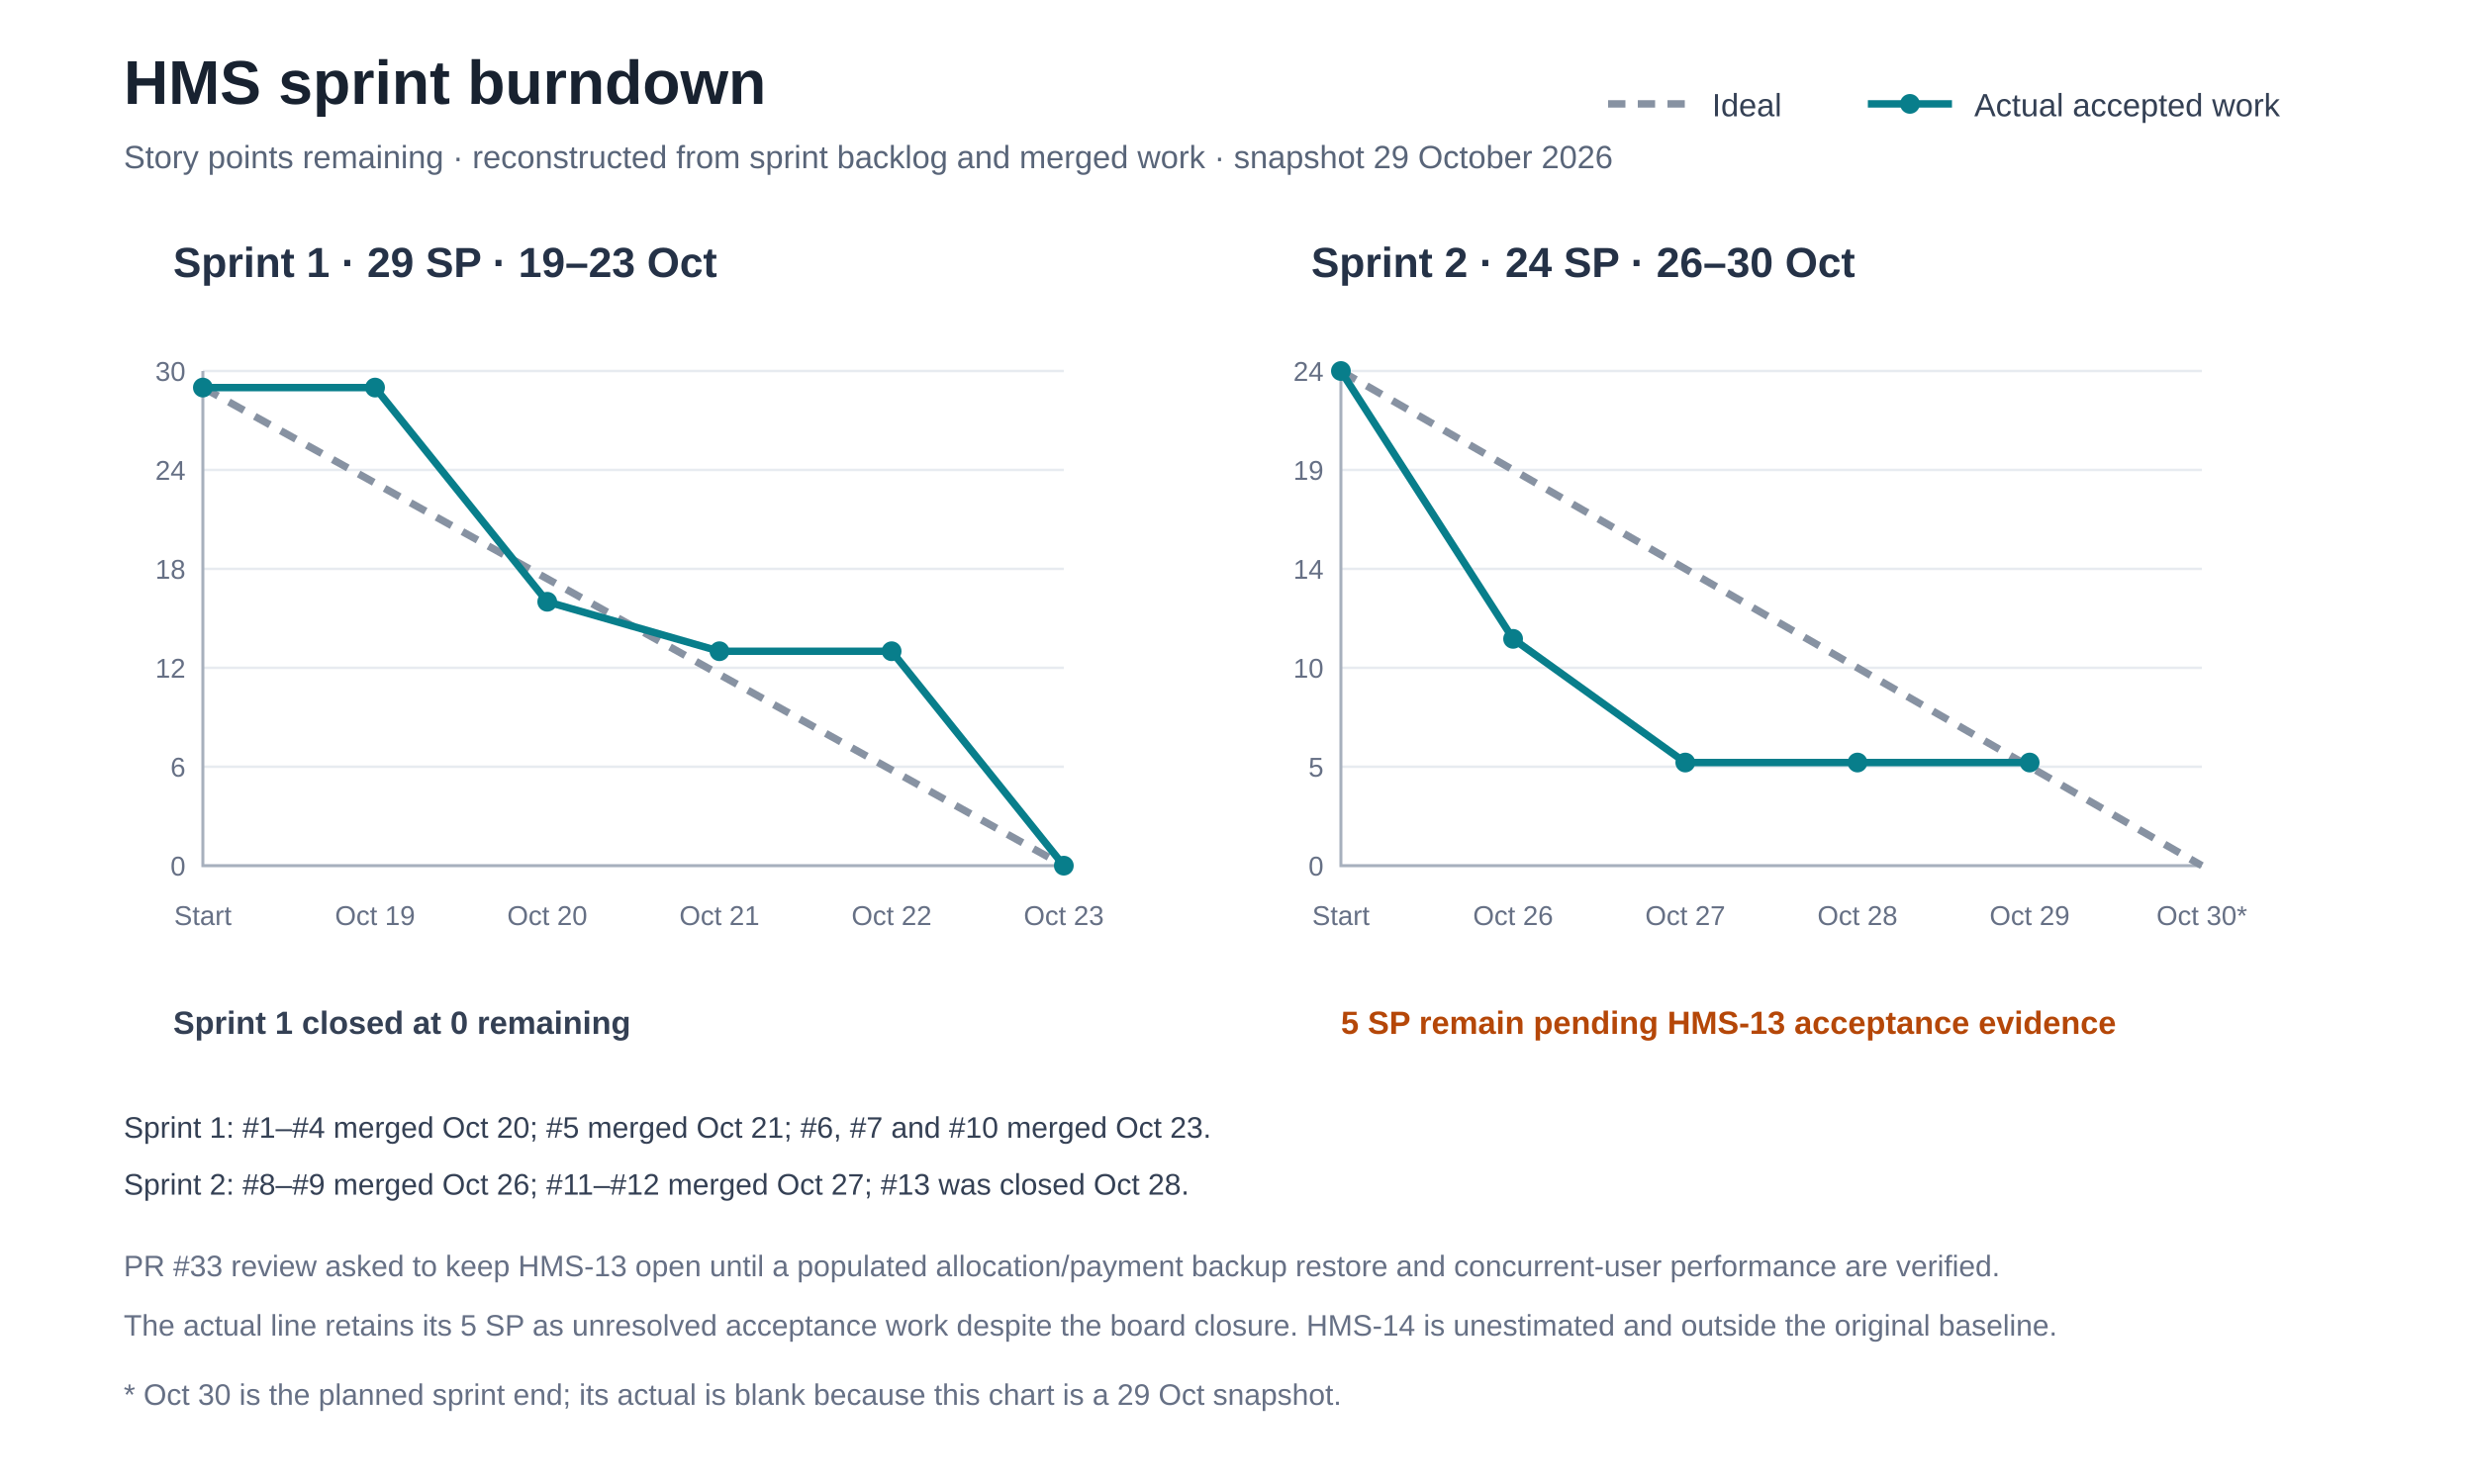
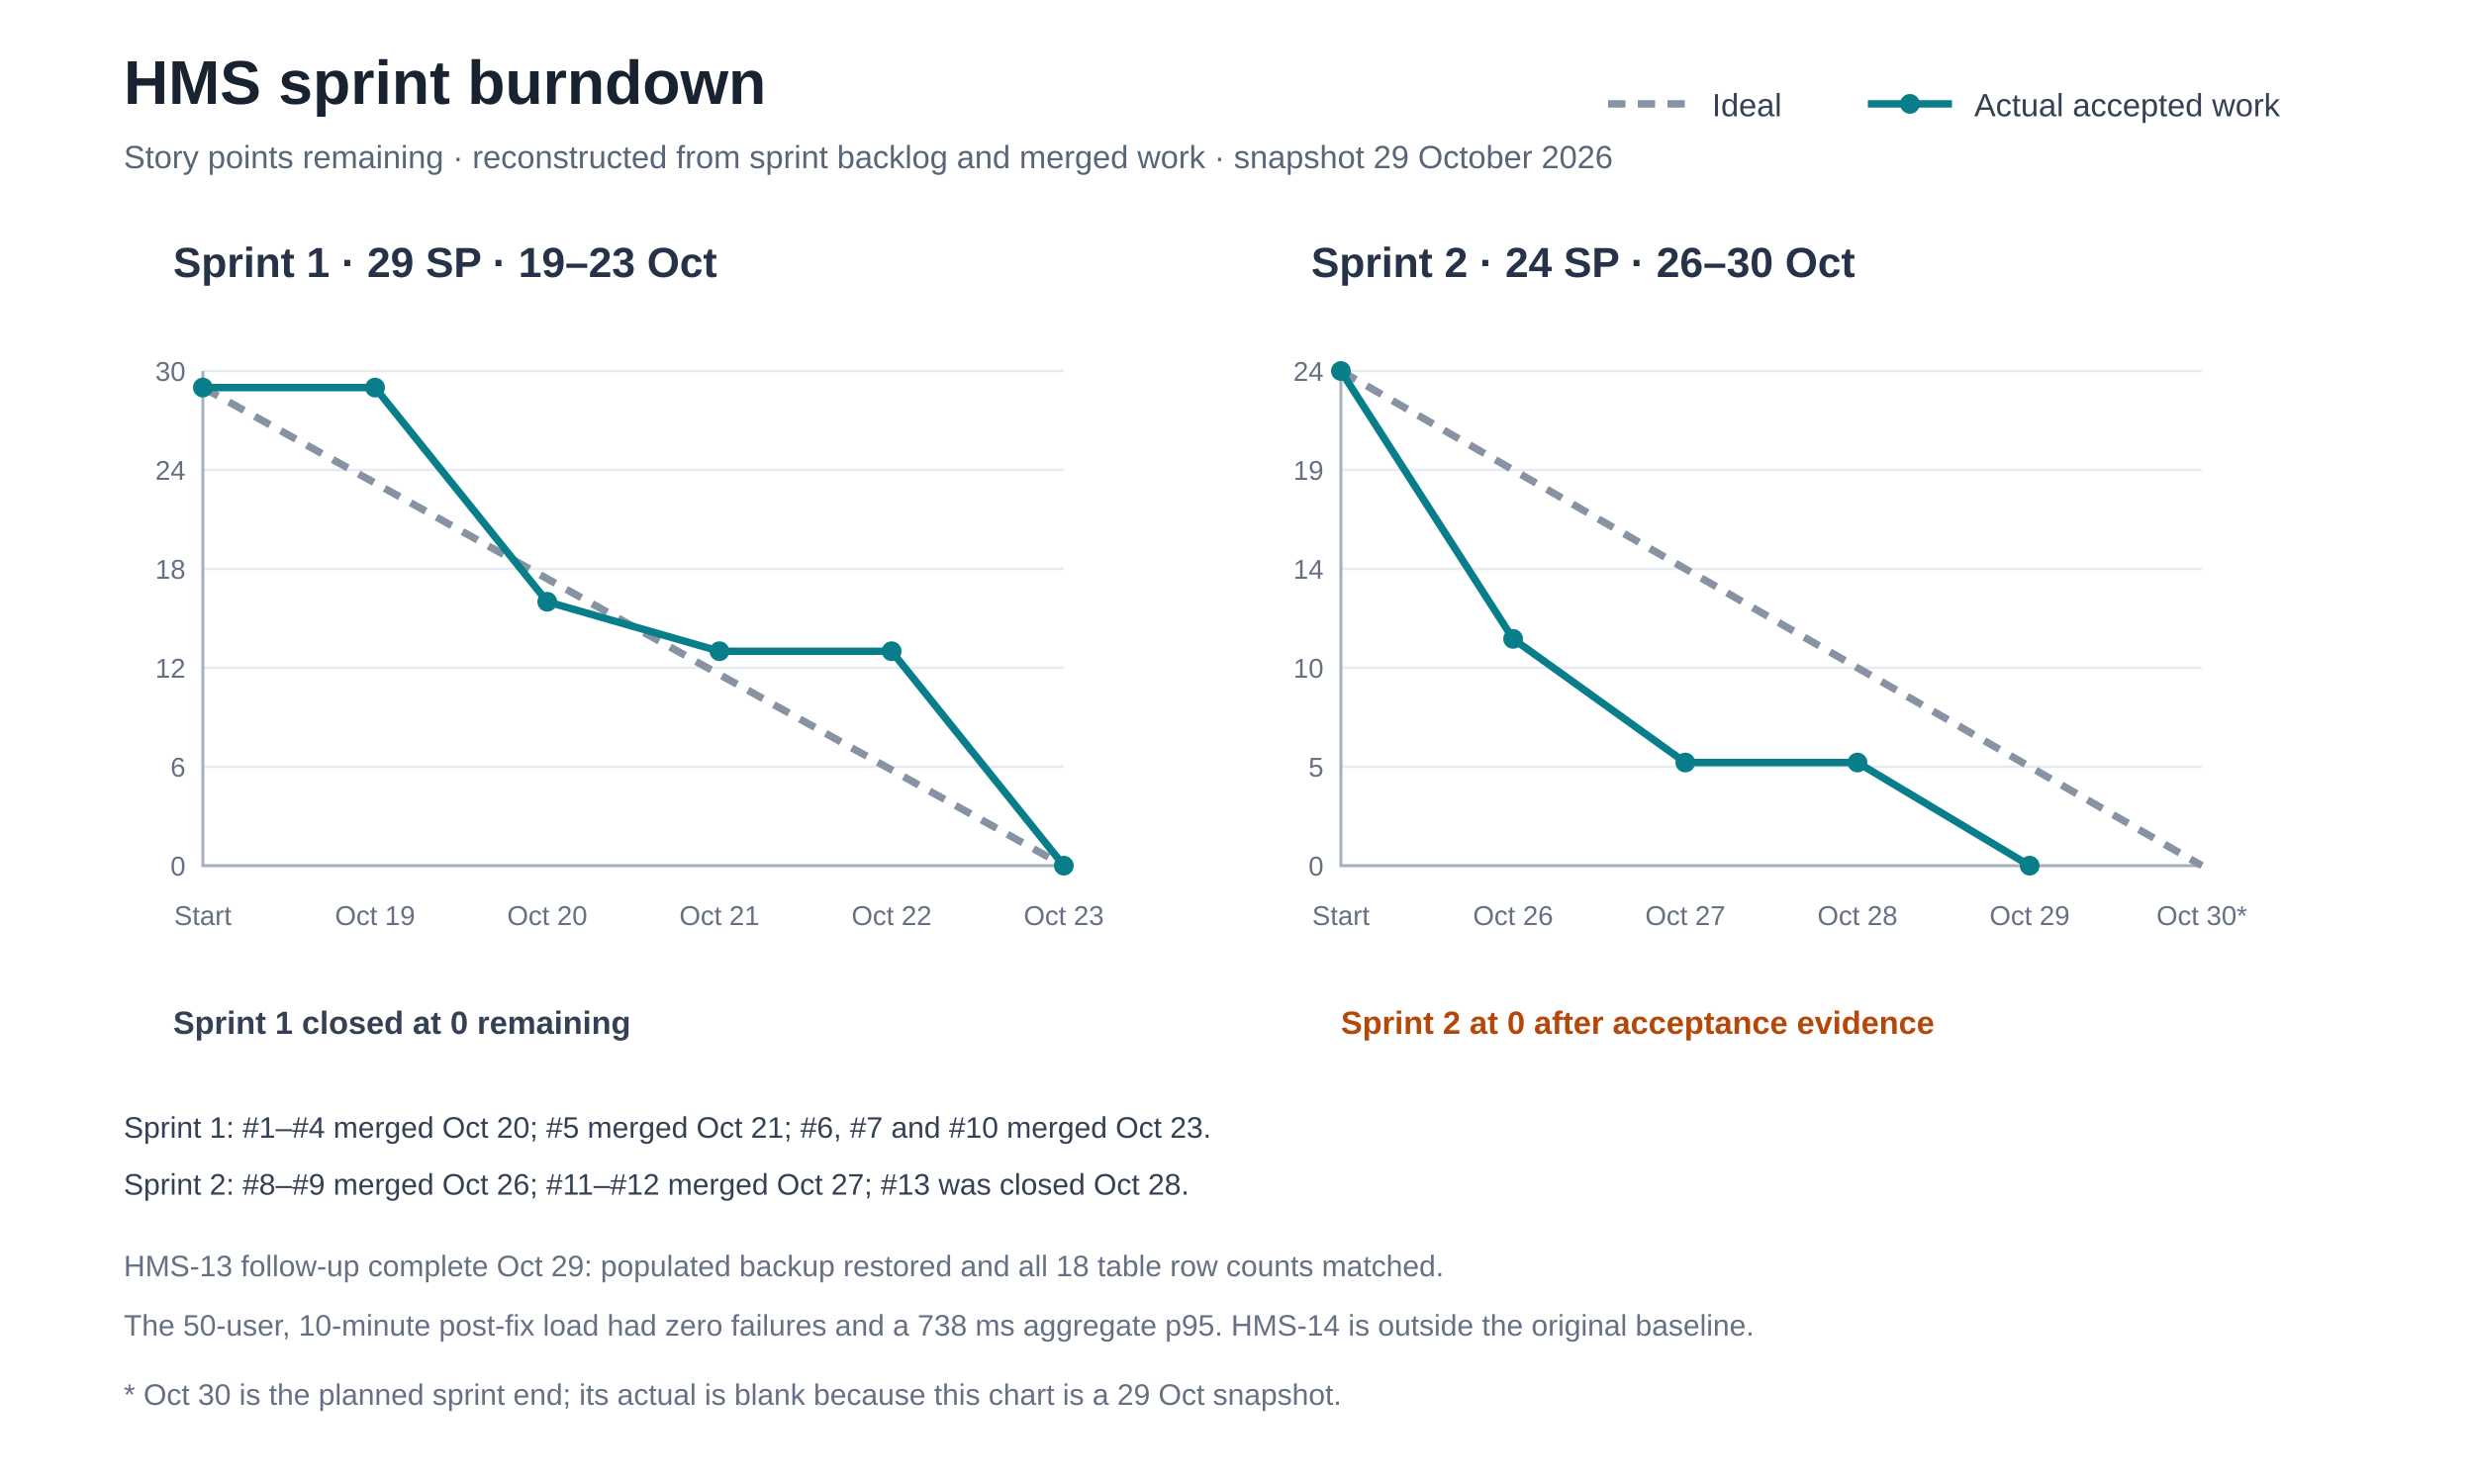
<svg xmlns="http://www.w3.org/2000/svg" width="1000" height="600" viewBox="0 0 1000 600" role="img" aria-labelledby="title desc">
  <rect width="1000" height="600" fill="#fff" />
  <text x="50" y="42" font-family="Arial,sans-serif" font-size="25" font-weight="700" fill="#182230">HMS sprint burndown</text>
  <text x="50" y="68" font-family="Arial,sans-serif" font-size="13" fill="#596579">Story points remaining · reconstructed from sprint backlog and merged work · snapshot 29 October 2026</text>
  <line x1="650" y1="42" x2="684" y2="42" stroke="#8792a2" stroke-width="3" stroke-dasharray="7 5" />
  <text x="692" y="47" font-family="Arial,sans-serif" font-size="13" fill="#344054">Ideal</text>
  <line x1="755" y1="42" x2="789" y2="42" stroke="#087e8b" stroke-width="3" />
  <circle cx="772" cy="42" r="4" fill="#087e8b" />
  <text x="798" y="47" font-family="Arial,sans-serif" font-size="13" fill="#344054">Actual accepted work</text>
  <text x="70" y="112" font-family="Arial,sans-serif" font-size="17" font-weight="700" fill="#253247">Sprint 1 · 29 SP · 19–23 Oct</text>
  <text x="530" y="112" font-family="Arial,sans-serif" font-size="17" font-weight="700" fill="#253247">Sprint 2 · 24 SP · 26–30 Oct</text>
  <g stroke="#e7ebf0">
    <path d="M82 150H430 M82 190H430 M82 230H430 M82 270H430 M82 310H430 M82 350H430 M542 150H890 M542 190H890 M542 230H890 M542 270H890 M542 310H890 M542 350H890" />
  </g>
  <g font-family="Arial,sans-serif" font-size="11" fill="#667085" text-anchor="end">
    <text x="75" y="154">30</text>
    <text x="75" y="194">24</text>
    <text x="75" y="234">18</text>
    <text x="75" y="274">12</text>
    <text x="75" y="314">6</text>
    <text x="75" y="354">0</text>
    <text x="535" y="154">24</text>
    <text x="535" y="194">19</text>
    <text x="535" y="234">14</text>
    <text x="535" y="274">10</text>
    <text x="535" y="314">5</text>
    <text x="535" y="354">0</text>
  </g>
  <g stroke="#a7b0bd" stroke-width="1.2" fill="none">
    <path d="M82 150V350H430 M542 150V350H890" />
  </g>
  <polyline points="82,156.7 151.6,195.3 221.2,234 290.8,272.7 360.4,311.3 430,350" fill="none" stroke="#8792a2" stroke-width="3" stroke-dasharray="7 5" />
  <polyline points="82,156.7 151.6,156.7 221.2,243.3 290.8,263.3 360.4,263.3 430,350" fill="none" stroke="#087e8b" stroke-width="3" />
  <g fill="#087e8b">
    <circle cx="82" cy="156.7" r="4" />
    <circle cx="151.6" cy="156.7" r="4" />
    <circle cx="221.2" cy="243.3" r="4" />
    <circle cx="290.8" cy="263.3" r="4" />
    <circle cx="360.4" cy="263.3" r="4" />
    <circle cx="430" cy="350" r="4" />
  </g>
  <polyline points="542,150 611.6,190 681.2,230 750.8,270 820.4,310 890,350" fill="none" stroke="#8792a2" stroke-width="3" stroke-dasharray="7 5" />
-   <polyline points="542,150 611.6,258.3 681.2,308.3 750.8,308.3 820.4,308.3" fill="none" stroke="#087e8b" stroke-width="3" />
+   <polyline points="542,150 611.6,258.3 681.2,308.3 750.8,308.3 820.4,350" fill="none" stroke="#087e8b" stroke-width="3" />
  <g fill="#087e8b">
    <circle cx="542" cy="150" r="4" />
    <circle cx="611.6" cy="258.3" r="4" />
    <circle cx="681.2" cy="308.3" r="4" />
    <circle cx="750.8" cy="308.3" r="4" />
-     <circle cx="820.4" cy="308.3" r="4" />
+     <circle cx="820.4" cy="350" r="4" />
  </g>
  <g font-family="Arial,sans-serif" font-size="11" fill="#667085" text-anchor="middle">
    <text x="82" y="374">Start</text>
    <text x="151.6" y="374">Oct 19</text>
    <text x="221.2" y="374">Oct 20</text>
    <text x="290.8" y="374">Oct 21</text>
    <text x="360.4" y="374">Oct 22</text>
    <text x="430" y="374">Oct 23</text>
    <text x="542" y="374">Start</text>
    <text x="611.6" y="374">Oct 26</text>
    <text x="681.2" y="374">Oct 27</text>
    <text x="750.8" y="374">Oct 28</text>
    <text x="820.4" y="374">Oct 29</text>
    <text x="890" y="374">Oct 30*</text>
  </g>
  <text x="70" y="418" font-family="Arial,sans-serif" font-size="13" font-weight="700" fill="#344054">Sprint 1 closed at 0 remaining</text>
-   <text x="542" y="418" font-family="Arial,sans-serif" font-size="13" font-weight="700" fill="#b54708">5 SP remain pending HMS-13 acceptance evidence</text>
+   <text x="542" y="418" font-family="Arial,sans-serif" font-size="13" font-weight="700" fill="#b54708">Sprint 2 at 0 after acceptance evidence</text>
  <text x="50" y="460" font-family="Arial,sans-serif" font-size="12" fill="#344054">Sprint 1: #1–#4 merged Oct 20; #5 merged Oct 21; #6, #7 and #10 merged Oct 23.</text>
  <text x="50" y="483" font-family="Arial,sans-serif" font-size="12" fill="#344054">Sprint 2: #8–#9 merged Oct 26; #11–#12 merged Oct 27; #13 was closed Oct 28.</text>
-   <text x="50" y="516" font-family="Arial,sans-serif" font-size="12" fill="#667085">PR #33 review asked to keep HMS-13 open until a populated allocation/payment backup restore and concurrent-user performance are verified.</text>
-   <text x="50" y="540" font-family="Arial,sans-serif" font-size="12" fill="#667085">The actual line retains its 5 SP as unresolved acceptance work despite the board closure. HMS-14 is unestimated and outside the original baseline.</text>
+   <text x="50" y="516" font-family="Arial,sans-serif" font-size="12" fill="#667085">HMS-13 follow-up complete Oct 29: populated backup restored and all 18 table row counts matched.</text>
+   <text x="50" y="540" font-family="Arial,sans-serif" font-size="12" fill="#667085">The 50-user, 10-minute post-fix load had zero failures and a 738 ms aggregate p95. HMS-14 is outside the original baseline.</text>
  <text x="50" y="568" font-family="Arial,sans-serif" font-size="12" fill="#667085">* Oct 30 is the planned sprint end; its actual is blank because this chart is a 29 Oct snapshot.</text>
</svg>
